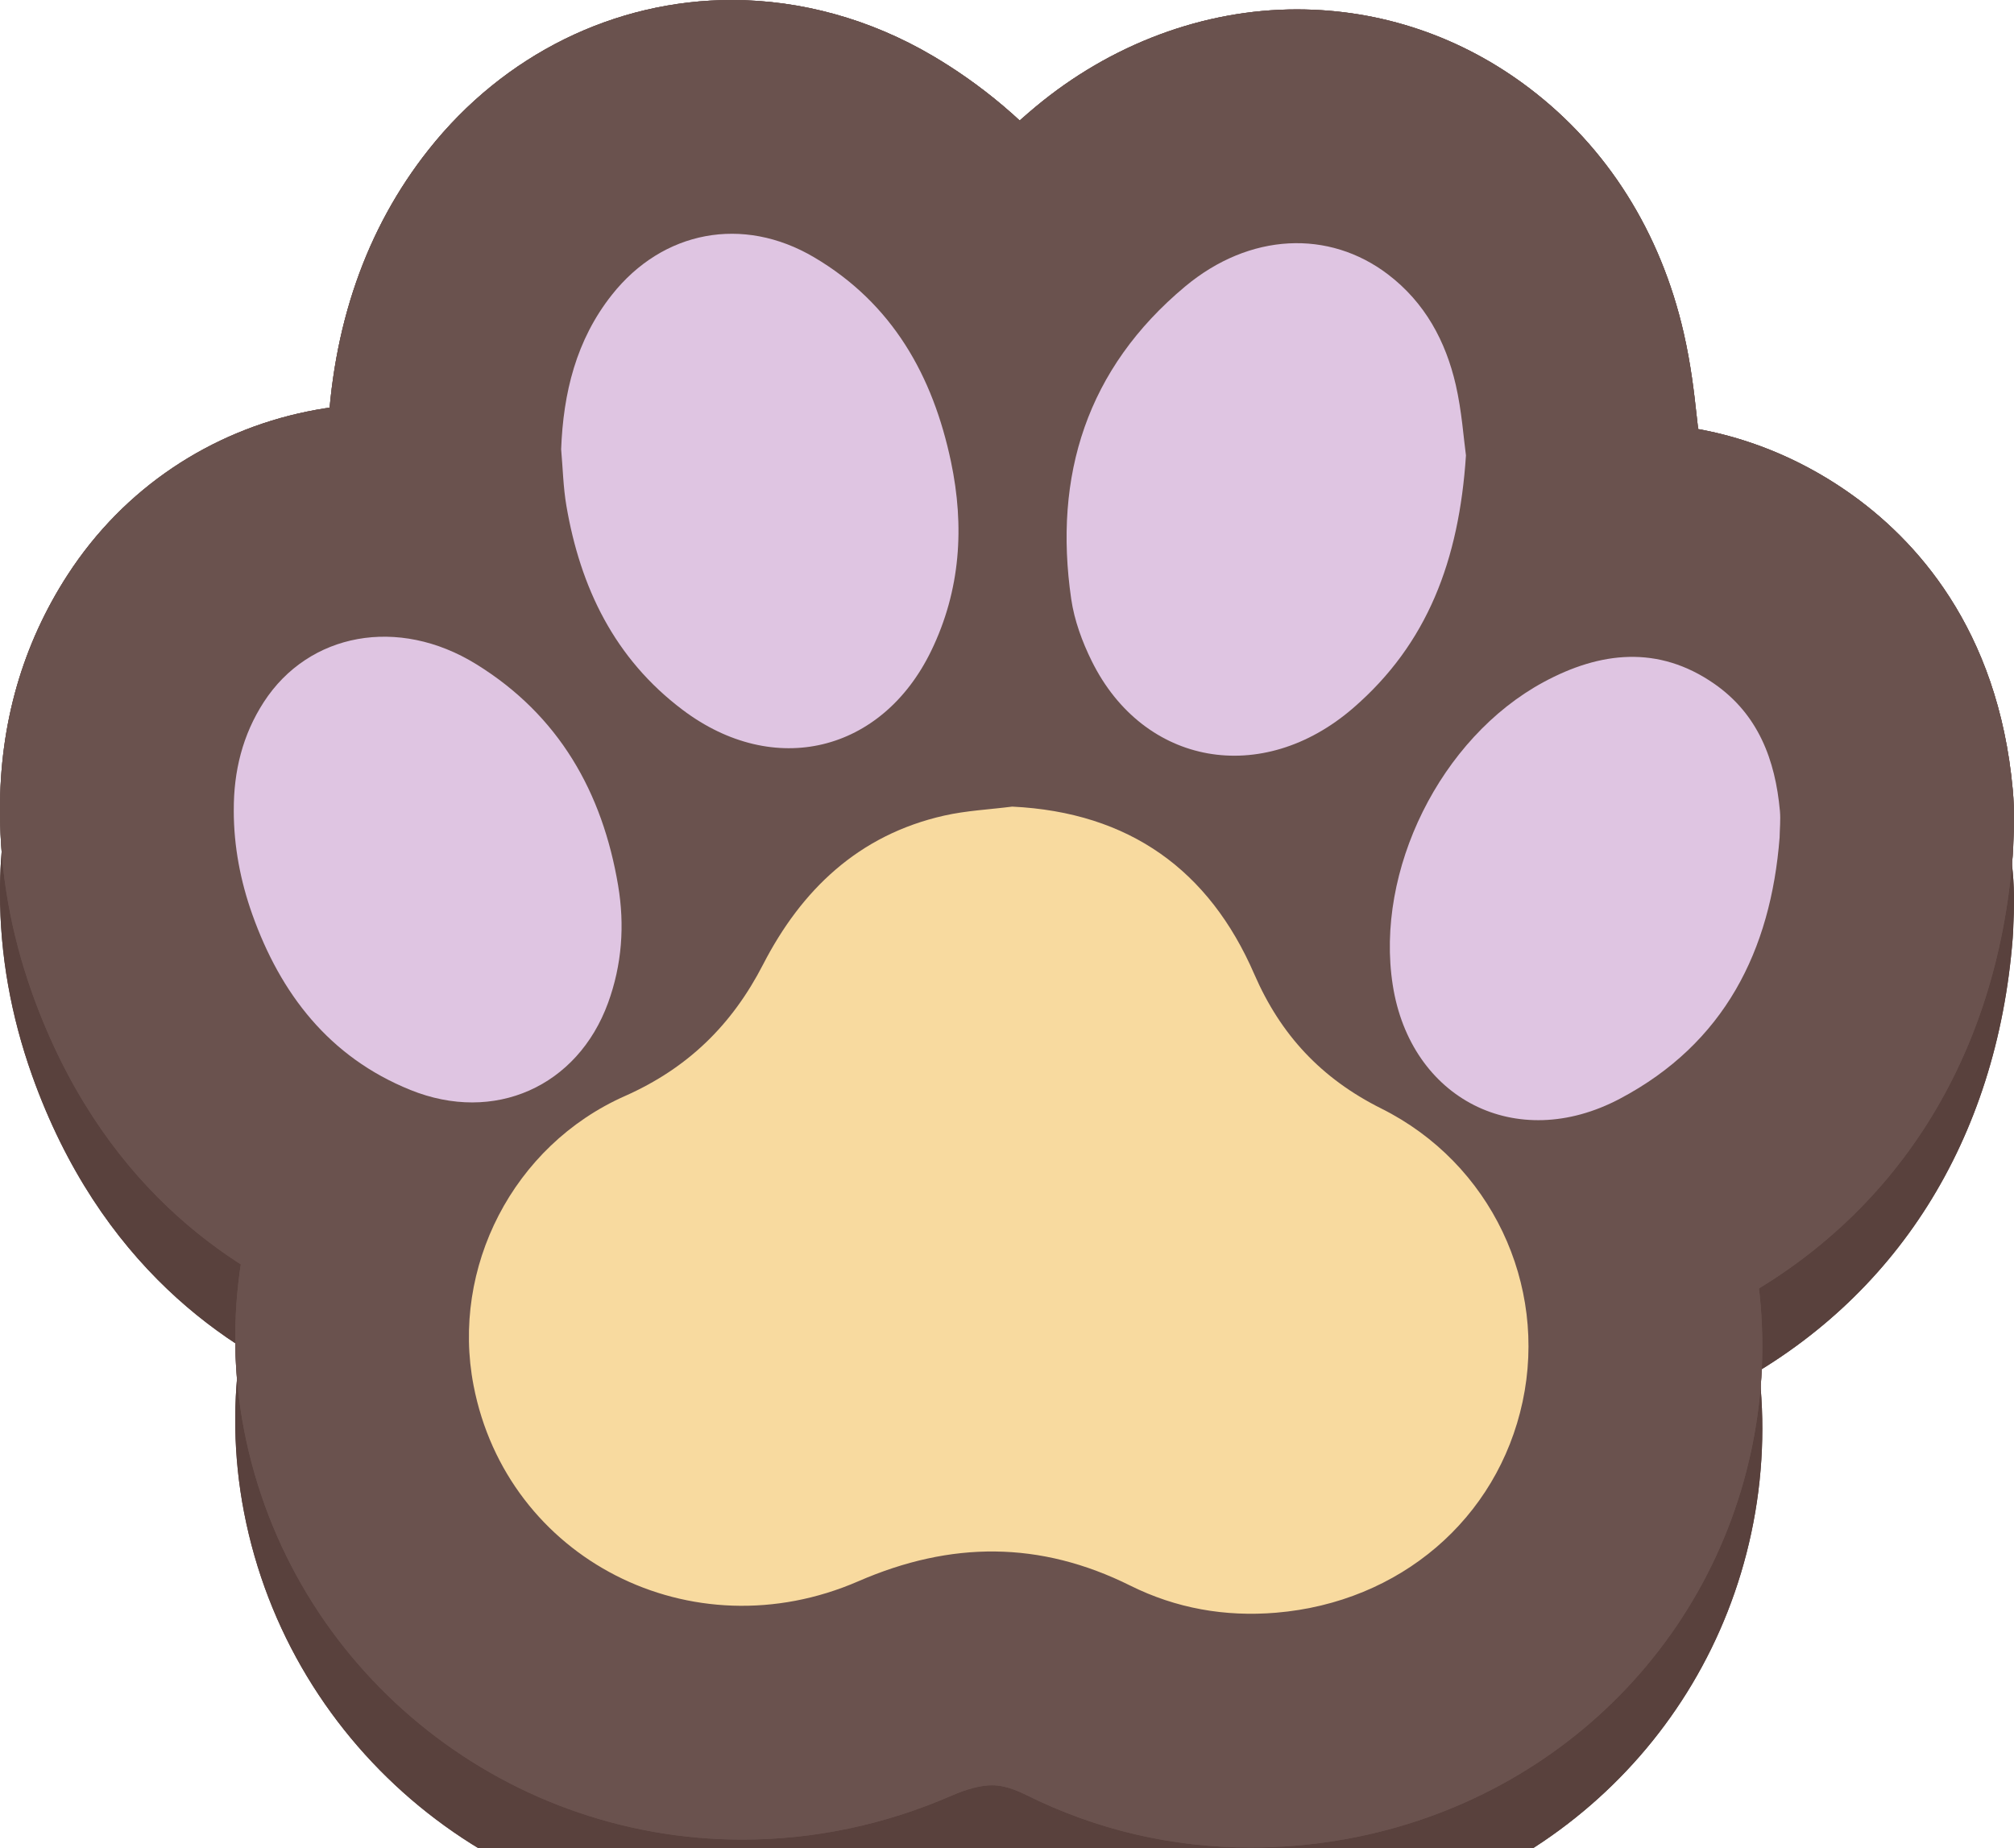
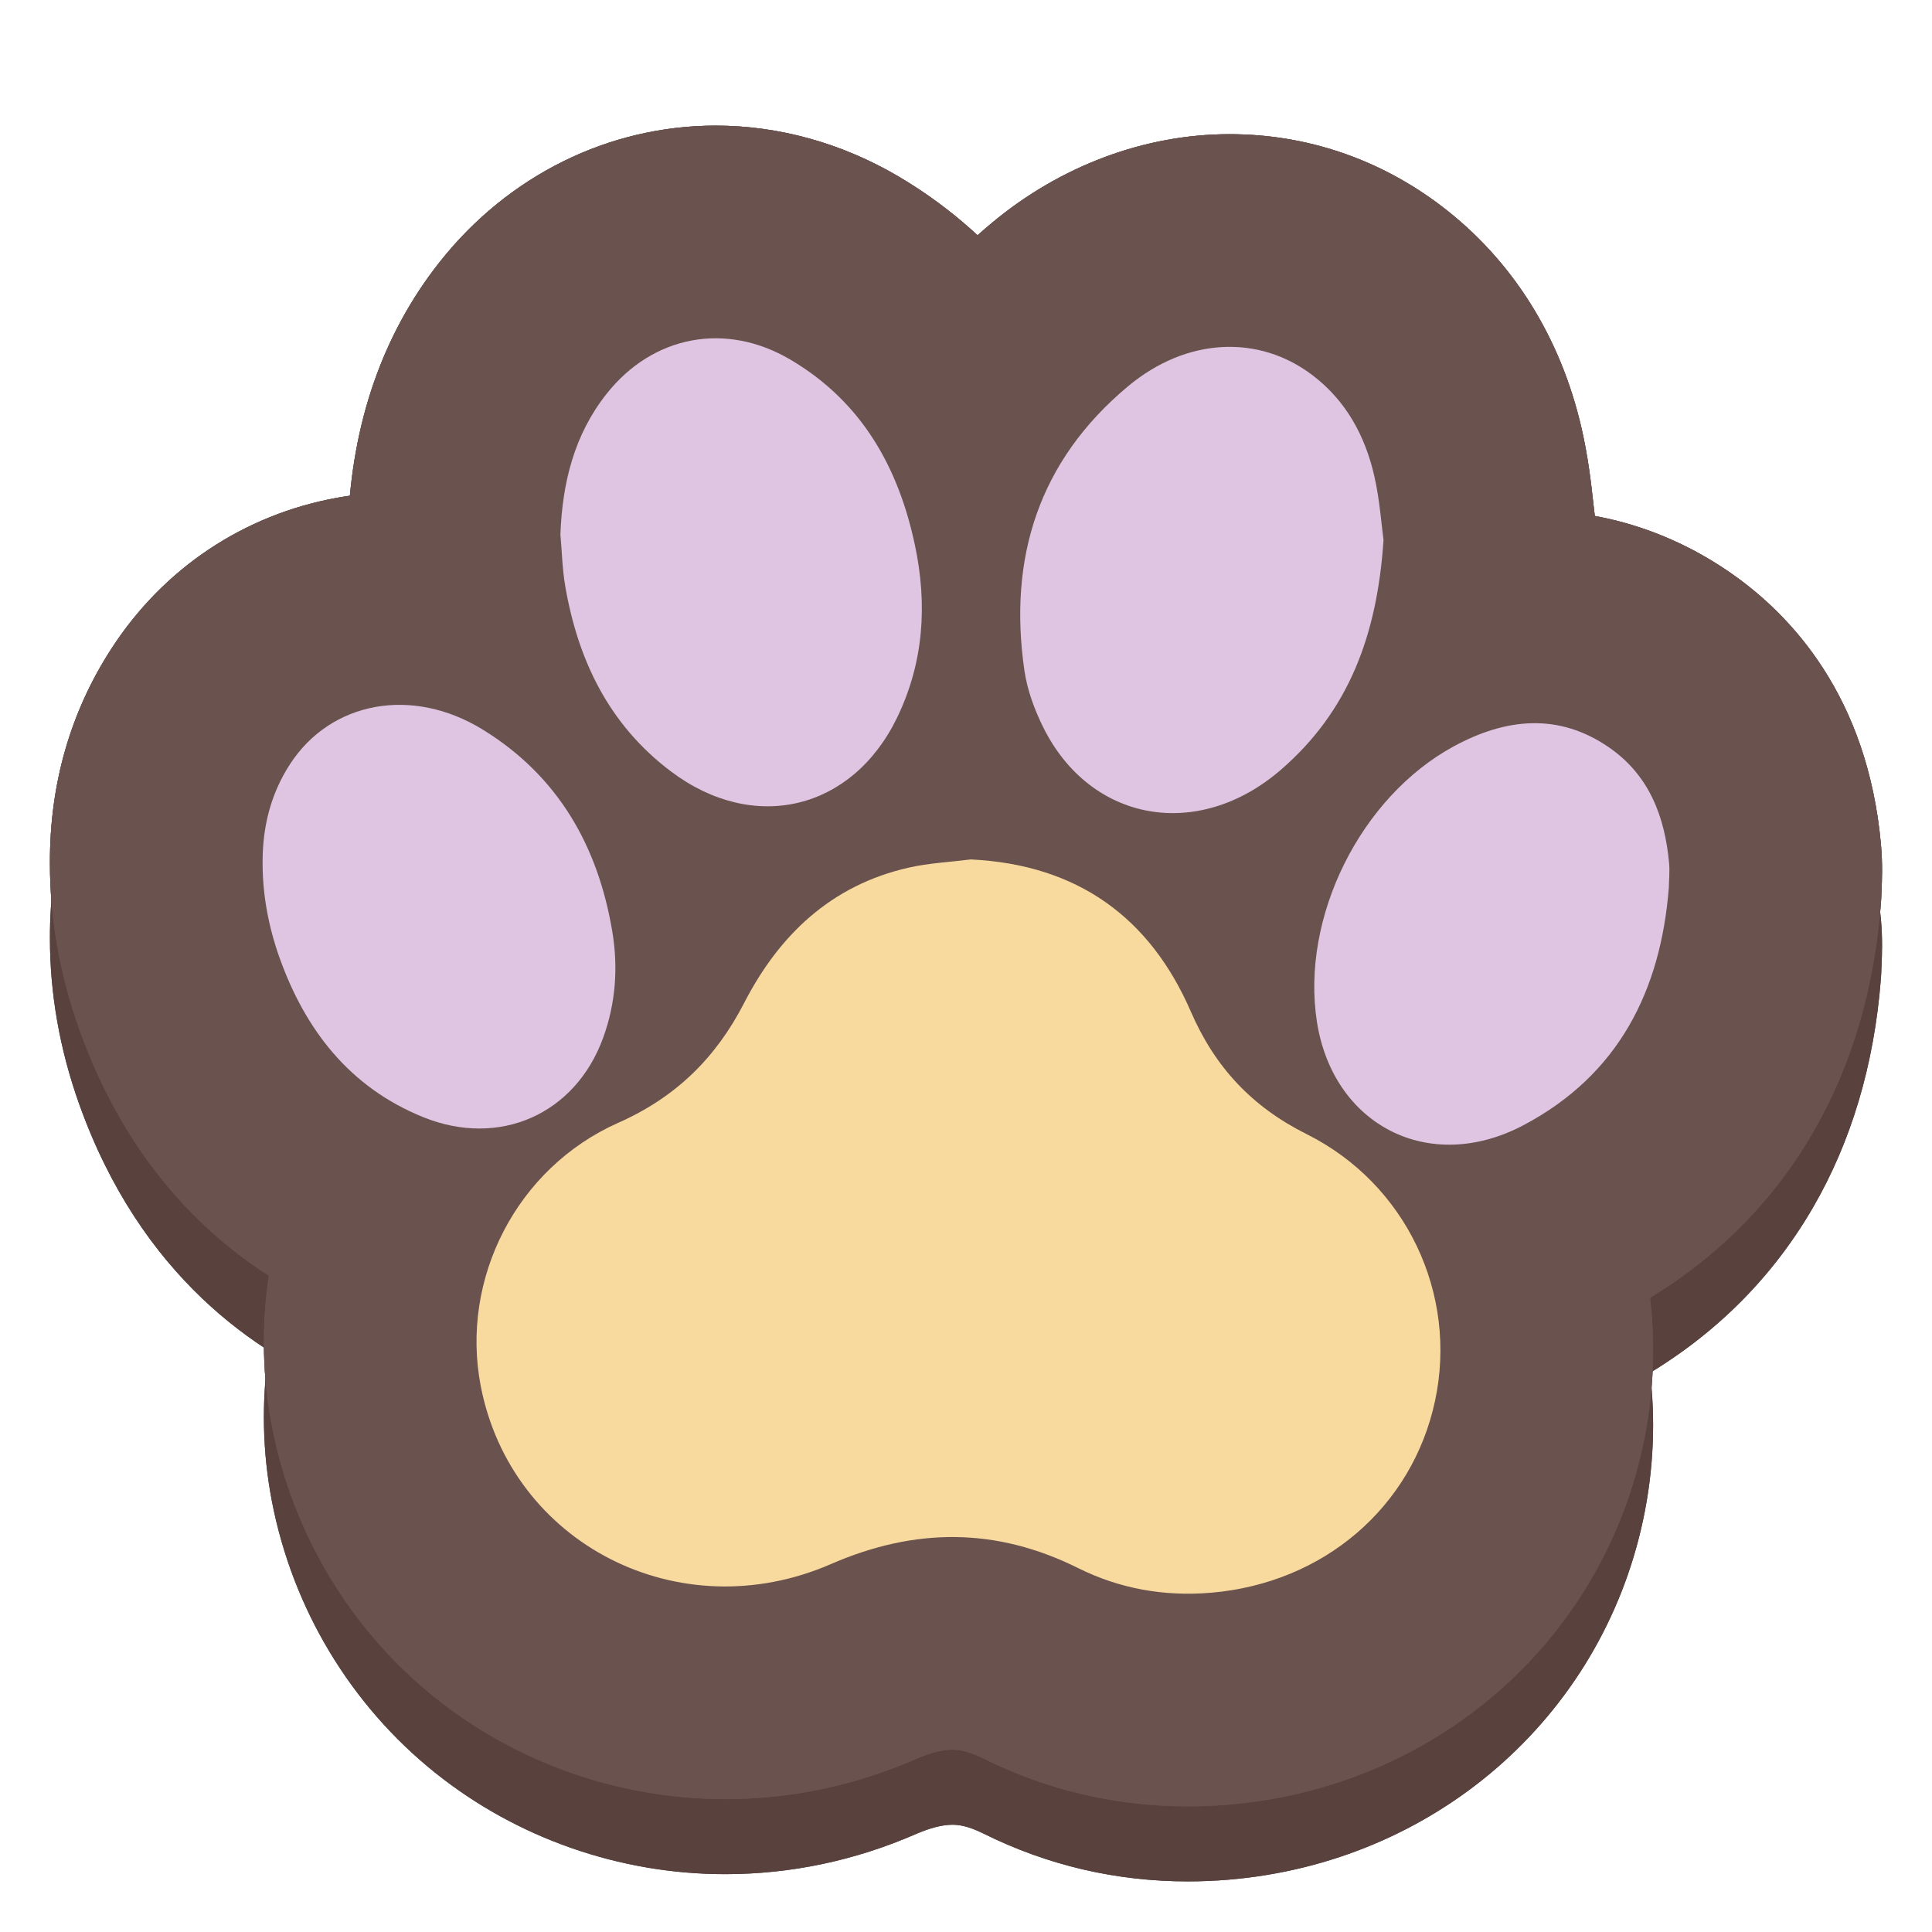
- <svg xmlns="http://www.w3.org/2000/svg" id="Layer_2" data-name="Layer 2" viewBox="0 0 122.098 112.009">
+ <svg xmlns="http://www.w3.org/2000/svg" id="Layer_5" data-name="Layer 5" viewBox="0 0 512 512">
  <defs>
    <style>
      .cls-1 {
        fill: #f8da9f;
      }

      .cls-1, .cls-2, .cls-3, .cls-4 {
        stroke-width: 0px;
      }

      .cls-2 {
        fill: #dfc5e2;
      }

      .cls-3 {
        fill: #6a524e;
      }

      .cls-4 {
        fill: #59413d;
      }
    </style>
  </defs>
-   <g id="Layer_3" data-name="Layer 3">
+   <g>
+     <g>
+       <path class="cls-3" d="m314.838,478.709c-19.067,0-37.311-4.269-54.224-12.689-4.19-2.086-6.713-2.327-8.246-2.327-2.635,0-5.896.838-9.694,2.49-16.179,7.039-33.177,10.607-50.522,10.607-27.908,0-55.194-9.545-76.832-26.876-22.409-17.949-37.772-43.495-43.262-71.931-5.054-26.177-1.018-53.75,11.364-77.639,12.494-24.105,32.953-43.4,57.608-54.331,2.674-1.186,4.055-2.111,6.057-6,22.491-43.687,56.666-59.5,81.375-65.074,6.985-1.575,13.299-2.217,17.908-2.685,1.259-.127,2.519-.25,3.771-.409,2.358-.3,4.733-.45,7.109-.45.904,0,1.81.022,2.714.065,24.755,1.193,46.748,8.418,65.37,21.474,18.207,12.765,32.33,30.517,41.976,52.76,1.207,2.782,1.774,3.255,4.131,4.432,49.165,24.554,75.472,79.203,63.976,132.896-11.218,52.395-55.348,90.665-109.811,95.231-3.588.301-7.211.454-10.768.454Z" />
+       <path class="cls-3" d="m127.079,355.455c-12.052,0-24.242-2.376-36.015-7.133-22.996-9.293-53.824-29.965-70.103-75.677-5.13-14.403-7.732-29.165-7.73-43.871v-.059c-.064-20.917,5.424-40.04,16.314-56.839,13.804-21.29,35.061-35.484,59.859-39.973,23.091-4.178,47.322.634,68.239,13.55,32.65,20.163,53.463,51.97,60.188,91.983,3.29,19.573,1.586,38.738-5.064,56.963-8.849,24.243-26.248,43.163-48.996,53.277-11.656,5.184-24.1,7.778-36.693,7.778Z" />
+       <path class="cls-3" d="m310.807,271.844c-35.837,0-68.366-20.762-84.895-54.184-5.238-10.589-8.673-21.305-10.205-31.843-7.3-50.253,9.428-95.249,47.102-126.704,18.191-15.189,40.586-23.554,63.059-23.554,20.382,0,39.812,6.604,56.189,19.097,18.681,14.247,31.499,34.587,37.065,58.82,1.788,7.777,2.567,14.847,3.084,19.525.097.884.178,1.688.272,2.378.521,3.781.658,7.602.407,11.41-2.796,42.474-18.01,75.116-46.512,99.791-18.818,16.292-42.104,25.264-65.567,25.264Z" />
+       <path class="cls-3" d="m203.416,270.039c-21.053,0-41.625-7.11-59.492-20.562-26.806-20.183-43.526-48.684-49.697-84.712-1.014-5.92-1.368-11.194-1.627-15.045-.069-1.032-.134-2.063-.226-3.091-.21-2.366-.271-4.742-.182-7.115,1.031-27.412,9.234-51.013,24.382-70.146,18.154-22.928,44.794-36.077,73.09-36.077,16.737,0,33.48,4.654,48.42,13.459,21.558,12.706,49.391,37.978,59.557,86.217,6.121,29.054,3.034,56.564-9.173,81.771-16.52,34.11-49.109,55.301-85.052,55.301Z" />
+       <path class="cls-3" d="m384.062,359.714c-22.572,0-44.146-8.295-60.747-23.357-16.11-14.617-26.487-34.295-30.009-56.906-7.986-51.284,19.431-106.488,65.19-131.262,15.809-8.558,32.032-12.897,48.224-12.897,18.381,0,36.337,5.723,51.926,16.551,16.213,11.259,36.284,32.869,39.818,71.867.477,5.268.277,9.656.171,12.013l-.025.6c-.021,1.097-.075,2.193-.161,3.287-1.775,22.688-7.853,43.091-18.063,60.643-11.803,20.289-28.73,36.36-50.312,47.767-14.478,7.651-30.388,11.696-46.011,11.696Z" />
+     </g>
    <g>
      <g>
-         <g>
-           <path class="cls-3" d="m75.845,112.009c-4.794,0-9.382-1.072-13.635-3.189-1.055-.525-1.689-.586-2.074-.586-.663,0-1.483.211-2.438.626-4.068,1.771-8.343,2.668-12.704,2.668-14.721,0-27.422-10.45-30.2-24.847-2.628-13.609,4.667-27.567,17.345-33.188.671-.298,1.02-.531,1.522-1.51,5.656-10.986,14.251-14.962,20.465-16.363,1.754-.396,3.344-.558,4.504-.675.316-.032.633-.063.947-.104.593-.075,1.189-.112,1.787-.112.228,0,.455.005.682.016,12.448.6,22.035,7.229,26.995,18.669.304.699.446.818,1.039,1.114,12.362,6.174,18.978,19.916,16.088,33.419-2.821,13.177-13.919,22.801-27.615,23.948-.901.075-1.812.113-2.707.113Z" />
-           <path class="cls-3" d="m28.628,81.015c-3.03,0-6.095-.598-9.055-1.793-5.783-2.337-13.534-7.535-17.629-19.029C.653,56.563,0,52.854,0,49.16v-.018c-.017-5.262,1.364-10.07,4.104-14.295,6.888-10.625,21.039-13.54,32.211-6.643,8.211,5.07,13.444,13.069,15.137,23.132.827,4.922.398,9.741-1.274,14.326-2.224,6.093-6.599,10.85-12.318,13.395-2.932,1.304-6.062,1.957-9.23,1.957Z" />
-           <path class="cls-3" d="m74.831,59.988c-9.012,0-17.191-5.221-21.348-13.625-1.32-2.67-2.185-5.367-2.568-8.018-1.834-12.627,2.372-23.942,11.846-31.853,4.575-3.819,10.207-5.923,15.857-5.923,5.126,0,10.013,1.661,14.131,4.803,4.697,3.581,7.921,8.697,9.32,14.792.449,1.955.646,3.732.775,4.909.024.223.045.425.068.599.129.942.165,1.919.103,2.868-.692,10.532-4.628,18.976-11.696,25.095-4.732,4.097-10.588,6.353-16.488,6.353Z" />
-           <path class="cls-3" d="m47.825,59.535c-5.294,0-10.468-1.788-14.961-5.172-6.739-5.073-10.943-12.239-12.497-21.3-.255-1.493-.344-2.818-.409-3.785-.018-.26-.034-.521-.057-.779-.054-.595-.068-1.192-.046-1.789.26-6.893,2.322-12.827,6.132-17.639C30.553,3.306,37.252,0,44.367,0c4.209,0,8.42,1.17,12.177,3.385,5.42,3.194,12.419,9.55,14.976,21.68,1.54,7.308.764,14.226-2.308,20.565-4.152,8.576-12.348,13.905-21.387,13.905Z" />
-           <path class="cls-3" d="m93.252,82.085c-11.586,0-20.971-8.3-22.822-20.184-2.009-12.895,4.886-26.777,16.394-33.009,3.975-2.152,8.055-3.243,12.127-3.243,4.621,0,9.136,1.438,13.056,4.16,4.078,2.832,9.125,8.266,10.016,18.071.119,1.33.069,2.43.043,3.021l-.007.162c-.005.292-.018.527-.04.818-.957,12.227-7.063,21.908-17.195,27.263-3.64,1.924-7.641,2.94-11.57,2.94Z" />
-         </g>
-         <g>
-           <g>
-             <path class="cls-4" d="m75.845,117.009c-4.794,0-9.382-1.072-13.635-3.189-1.055-.525-1.689-.586-2.074-.586-.663,0-1.483.211-2.438.626-4.068,1.771-8.343,2.668-12.704,2.668-14.721,0-27.422-10.45-30.2-24.847-2.628-13.609,4.667-27.567,17.345-33.188.671-.298,1.02-.531,1.522-1.51,5.656-10.986,14.251-14.962,20.465-16.363,1.754-.396,3.344-.558,4.504-.675.316-.032.633-.063.947-.104.593-.075,1.189-.112,1.787-.112.228,0,.455.005.682.016,12.448.6,22.035,7.229,26.995,18.669.304.699.446.818,1.039,1.114,12.362,6.174,18.978,19.916,16.088,33.419-2.821,13.177-13.919,22.801-27.615,23.948-.901.075-1.812.113-2.707.113Z" />
-             <path class="cls-4" d="m75.845,117.009c-4.794,0-9.382-1.072-13.635-3.189-1.055-.525-1.689-.586-2.074-.586-.663,0-1.483.211-2.438.626-4.068,1.771-8.343,2.668-12.704,2.668-14.721,0-27.422-10.45-30.2-24.847-2.628-13.609,4.667-27.567,17.345-33.188.671-.298,1.02-.531,1.522-1.51,5.656-10.986,14.251-14.962,20.465-16.363,1.754-.396,3.344-.558,4.504-.675.316-.032.633-.063.947-.104.593-.075,1.189-.112,1.787-.112.228,0,.455.005.682.016,12.448.6,22.035,7.229,26.995,18.669.304.699.446.818,1.039,1.114,12.362,6.174,18.978,19.916,16.088,33.419-2.821,13.177-13.919,22.801-27.615,23.948-.901.075-1.812.113-2.707.113Z" />
-           </g>
-           <g>
-             <path class="cls-4" d="m28.628,86.015c-3.03,0-6.095-.598-9.055-1.793-5.783-2.337-13.534-7.535-17.629-19.029C.653,61.564,0,57.855,0,54.16v-.018c-.017-5.262,1.364-10.07,4.104-14.295,6.888-10.625,21.039-13.54,32.211-6.643,8.211,5.07,13.444,13.069,15.137,23.132.827,4.922.398,9.741-1.274,14.326-2.224,6.093-6.599,10.85-12.318,13.395-2.932,1.304-6.062,1.957-9.23,1.957Z" />
-             <path class="cls-4" d="m28.628,86.015c-3.03,0-6.095-.598-9.055-1.793-5.783-2.337-13.534-7.535-17.629-19.029C.653,61.564,0,57.855,0,54.16v-.018c-.017-5.262,1.364-10.07,4.104-14.295,6.888-10.625,21.039-13.54,32.211-6.643,8.211,5.07,13.444,13.069,15.137,23.132.827,4.922.398,9.741-1.274,14.326-2.224,6.093-6.599,10.85-12.318,13.395-2.932,1.304-6.062,1.957-9.23,1.957Z" />
-           </g>
-           <g>
-             <path class="cls-4" d="m74.831,64.988c-9.012,0-17.191-5.221-21.348-13.625-1.32-2.67-2.185-5.367-2.568-8.018-1.834-12.627,2.372-23.942,11.846-31.853,4.575-3.819,10.207-5.923,15.857-5.923,5.126,0,10.013,1.661,14.131,4.803,4.697,3.581,7.921,8.697,9.32,14.792.449,1.955.646,3.732.775,4.909.024.223.045.425.068.599.129.942.165,1.919.103,2.868-.692,10.532-4.628,18.976-11.696,25.095-4.732,4.097-10.588,6.353-16.488,6.353Z" />
-             <path class="cls-4" d="m74.831,64.988c-9.012,0-17.191-5.221-21.348-13.625-1.32-2.67-2.185-5.367-2.568-8.018-1.834-12.627,2.372-23.942,11.846-31.853,4.575-3.819,10.207-5.923,15.857-5.923,5.126,0,10.013,1.661,14.131,4.803,4.697,3.581,7.921,8.697,9.32,14.792.449,1.955.646,3.732.775,4.909.024.223.045.425.068.599.129.942.165,1.919.103,2.868-.692,10.532-4.628,18.976-11.696,25.095-4.732,4.097-10.588,6.353-16.488,6.353Z" />
-           </g>
-           <g>
-             <path class="cls-4" d="m47.825,64.535c-5.294,0-10.468-1.788-14.961-5.172-6.739-5.073-10.943-12.239-12.497-21.3-.255-1.493-.344-2.818-.409-3.785-.018-.26-.034-.521-.057-.779-.054-.595-.068-1.192-.046-1.789.26-6.893,2.322-12.827,6.132-17.639,4.565-5.766,11.265-9.071,18.38-9.071,4.209,0,8.42,1.17,12.177,3.385,5.42,3.194,12.419,9.55,14.976,21.68,1.54,7.308.764,14.226-2.308,20.565-4.152,8.576-12.348,13.905-21.387,13.905Z" />
-             <path class="cls-4" d="m47.825,64.535c-5.294,0-10.468-1.788-14.961-5.172-6.739-5.073-10.943-12.239-12.497-21.3-.255-1.493-.344-2.818-.409-3.785-.018-.26-.034-.521-.057-.779-.054-.595-.068-1.192-.046-1.789.26-6.893,2.322-12.827,6.132-17.639,4.565-5.766,11.265-9.071,18.38-9.071,4.209,0,8.42,1.17,12.177,3.385,5.42,3.194,12.419,9.55,14.976,21.68,1.54,7.308.764,14.226-2.308,20.565-4.152,8.576-12.348,13.905-21.387,13.905Z" />
-           </g>
-           <g>
-             <path class="cls-4" d="m93.252,87.085c-11.586,0-20.971-8.3-22.822-20.184-2.009-12.895,4.886-26.777,16.394-33.009,3.975-2.152,8.055-3.243,12.127-3.243,4.621,0,9.136,1.438,13.056,4.16,4.078,2.832,9.125,8.266,10.016,18.071.119,1.33.069,2.43.043,3.021l-.007.162c-.005.292-.018.527-.04.818-.957,12.227-7.063,21.908-17.195,27.263-3.64,1.924-7.641,2.94-11.57,2.94Z" />
-             <path class="cls-4" d="m93.252,87.085c-11.586,0-20.971-8.3-22.822-20.184-2.009-12.895,4.886-26.777,16.394-33.009,3.975-2.152,8.055-3.243,12.127-3.243,4.621,0,9.136,1.438,13.056,4.16,4.078,2.832,9.125,8.266,10.016,18.071.119,1.33.069,2.43.043,3.021l-.007.162c-.005.292-.018.527-.04.818-.957,12.227-7.063,21.908-17.195,27.263-3.64,1.924-7.641,2.94-11.57,2.94Z" />
-           </g>
-         </g>
-         <g>
-           <g>
-             <path class="cls-3" d="m75.845,112.009c-4.794,0-9.382-1.072-13.635-3.189-1.055-.525-1.689-.586-2.074-.586-.663,0-1.483.211-2.438.626-4.068,1.771-8.343,2.668-12.704,2.668-14.721,0-27.422-10.45-30.2-24.847-2.628-13.609,4.667-27.567,17.345-33.188.671-.298,1.02-.531,1.522-1.51,5.656-10.986,14.251-14.962,20.465-16.363,1.754-.396,3.344-.558,4.504-.675.316-.032.633-.063.947-.104.593-.075,1.189-.112,1.787-.112.228,0,.455.005.682.016,12.448.6,22.035,7.229,26.995,18.669.304.699.446.818,1.039,1.114,12.362,6.174,18.978,19.916,16.088,33.419-2.821,13.177-13.919,22.801-27.615,23.948-.901.075-1.812.113-2.707.113Z" />
-             <path class="cls-3" d="m75.845,112.009c-4.794,0-9.382-1.072-13.635-3.189-1.055-.525-1.689-.586-2.074-.586-.663,0-1.483.211-2.438.626-4.068,1.771-8.343,2.668-12.704,2.668-14.721,0-27.422-10.45-30.2-24.847-2.628-13.609,4.667-27.567,17.345-33.188.671-.298,1.02-.531,1.522-1.51,5.656-10.986,14.251-14.962,20.465-16.363,1.754-.396,3.344-.558,4.504-.675.316-.032.633-.063.947-.104.593-.075,1.189-.112,1.787-.112.228,0,.455.005.682.016,12.448.6,22.035,7.229,26.995,18.669.304.699.446.818,1.039,1.114,12.362,6.174,18.978,19.916,16.088,33.419-2.821,13.177-13.919,22.801-27.615,23.948-.901.075-1.812.113-2.707.113Z" />
-           </g>
-           <g>
-             <path class="cls-3" d="m28.628,81.015c-3.03,0-6.095-.598-9.055-1.793-5.783-2.337-13.534-7.535-17.629-19.029C.653,56.563,0,52.854,0,49.16v-.018c-.017-5.262,1.364-10.07,4.104-14.295,6.888-10.625,21.039-13.54,32.211-6.643,8.211,5.07,13.444,13.069,15.137,23.132.827,4.922.398,9.741-1.274,14.326-2.224,6.093-6.599,10.85-12.318,13.395-2.932,1.304-6.062,1.957-9.23,1.957Z" />
-             <path class="cls-3" d="m28.628,81.015c-3.03,0-6.095-.598-9.055-1.793-5.783-2.337-13.534-7.535-17.629-19.029C.653,56.563,0,52.854,0,49.16v-.018c-.017-5.262,1.364-10.07,4.104-14.295,6.888-10.625,21.039-13.54,32.211-6.643,8.211,5.07,13.444,13.069,15.137,23.132.827,4.922.398,9.741-1.274,14.326-2.224,6.093-6.599,10.85-12.318,13.395-2.932,1.304-6.062,1.957-9.23,1.957Z" />
-           </g>
-           <g>
-             <path class="cls-3" d="m74.831,59.988c-9.012,0-17.191-5.221-21.348-13.625-1.32-2.67-2.185-5.367-2.568-8.018-1.834-12.627,2.372-23.942,11.846-31.853,4.575-3.819,10.207-5.923,15.857-5.923,5.126,0,10.013,1.661,14.131,4.803,4.697,3.581,7.921,8.697,9.32,14.792.449,1.955.646,3.732.775,4.909.024.223.045.425.068.599.129.942.165,1.919.103,2.868-.692,10.532-4.628,18.976-11.696,25.095-4.732,4.097-10.588,6.353-16.488,6.353Z" />
-             <path class="cls-3" d="m74.831,59.988c-9.012,0-17.191-5.221-21.348-13.625-1.32-2.67-2.185-5.367-2.568-8.018-1.834-12.627,2.372-23.942,11.846-31.853,4.575-3.819,10.207-5.923,15.857-5.923,5.126,0,10.013,1.661,14.131,4.803,4.697,3.581,7.921,8.697,9.32,14.792.449,1.955.646,3.732.775,4.909.024.223.045.425.068.599.129.942.165,1.919.103,2.868-.692,10.532-4.628,18.976-11.696,25.095-4.732,4.097-10.588,6.353-16.488,6.353Z" />
-           </g>
-           <g>
-             <path class="cls-3" d="m47.825,59.535c-5.294,0-10.468-1.788-14.961-5.172-6.739-5.073-10.943-12.239-12.497-21.3-.255-1.493-.344-2.818-.409-3.785-.018-.26-.034-.521-.057-.779-.054-.595-.068-1.192-.046-1.789.26-6.893,2.322-12.827,6.132-17.639C30.553,3.306,37.252,0,44.367,0c4.209,0,8.42,1.17,12.177,3.385,5.42,3.194,12.419,9.55,14.976,21.68,1.54,7.308.764,14.226-2.308,20.565-4.152,8.576-12.348,13.905-21.387,13.905Z" />
-             <path class="cls-3" d="m47.825,59.535c-5.294,0-10.468-1.788-14.961-5.172-6.739-5.073-10.943-12.239-12.497-21.3-.255-1.493-.344-2.818-.409-3.785-.018-.26-.034-.521-.057-.779-.054-.595-.068-1.192-.046-1.789.26-6.893,2.322-12.827,6.132-17.639C30.553,3.306,37.252,0,44.367,0c4.209,0,8.42,1.17,12.177,3.385,5.42,3.194,12.419,9.55,14.976,21.68,1.54,7.308.764,14.226-2.308,20.565-4.152,8.576-12.348,13.905-21.387,13.905Z" />
-           </g>
-           <g>
-             <path class="cls-3" d="m93.252,82.085c-11.586,0-20.971-8.3-22.822-20.184-2.009-12.895,4.886-26.777,16.394-33.009,3.975-2.152,8.055-3.243,12.127-3.243,4.621,0,9.136,1.438,13.056,4.16,4.078,2.832,9.125,8.266,10.016,18.071.119,1.33.069,2.43.043,3.021l-.007.162c-.005.292-.018.527-.04.818-.957,12.227-7.063,21.908-17.195,27.263-3.64,1.924-7.641,2.94-11.57,2.94Z" />
-             <path class="cls-3" d="m93.252,82.085c-11.586,0-20.971-8.3-22.822-20.184-2.009-12.895,4.886-26.777,16.394-33.009,3.975-2.152,8.055-3.243,12.127-3.243,4.621,0,9.136,1.438,13.056,4.16,4.078,2.832,9.125,8.266,10.016,18.071.119,1.33.069,2.43.043,3.021l-.007.162c-.005.292-.018.527-.04.818-.957,12.227-7.063,21.908-17.195,27.263-3.64,1.924-7.641,2.94-11.57,2.94Z" />
-           </g>
-         </g>
+         <path class="cls-4" d="m314.838,498.592c-19.067,0-37.311-4.269-54.224-12.689-4.19-2.086-6.713-2.327-8.246-2.327-2.635,0-5.896.838-9.694,2.49-16.179,7.039-33.177,10.607-50.522,10.607-27.908,0-55.194-9.545-76.832-26.876-22.409-17.949-37.772-43.495-43.262-71.931-5.054-26.177-1.018-53.75,11.364-77.639,12.494-24.105,32.953-43.4,57.608-54.331,2.674-1.186,4.055-2.111,6.057-6,22.491-43.687,56.666-59.5,81.375-65.074,6.985-1.575,13.299-2.217,17.908-2.685,1.259-.127,2.519-.25,3.771-.409,2.358-.3,4.733-.45,7.109-.45.904,0,1.81.022,2.714.065,24.755,1.193,46.748,8.418,65.37,21.474,18.207,12.765,32.33,30.517,41.976,52.76,1.207,2.782,1.774,3.255,4.131,4.432,49.165,24.554,75.472,79.203,63.976,132.896-11.218,52.395-55.348,90.665-109.811,95.231-3.588.301-7.211.454-10.768.454Z" />
+         <path class="cls-4" d="m314.838,498.592c-19.067,0-37.311-4.269-54.224-12.689-4.19-2.086-6.713-2.327-8.246-2.327-2.635,0-5.896.838-9.694,2.49-16.179,7.039-33.177,10.607-50.522,10.607-27.908,0-55.194-9.545-76.832-26.876-22.409-17.949-37.772-43.495-43.262-71.931-5.054-26.177-1.018-53.75,11.364-77.639,12.494-24.105,32.953-43.4,57.608-54.331,2.674-1.186,4.055-2.111,6.057-6,22.491-43.687,56.666-59.5,81.375-65.074,6.985-1.575,13.299-2.217,17.908-2.685,1.259-.127,2.519-.25,3.771-.409,2.358-.3,4.733-.45,7.109-.45.904,0,1.81.022,2.714.065,24.755,1.193,46.748,8.418,65.37,21.474,18.207,12.765,32.33,30.517,41.976,52.76,1.207,2.782,1.774,3.255,4.131,4.432,49.165,24.554,75.472,79.203,63.976,132.896-11.218,52.395-55.348,90.665-109.811,95.231-3.588.301-7.211.454-10.768.454Z" />
      </g>
      <g>
-         <path class="cls-1" d="m61.363,48.902c7.118.343,11.95,3.869,14.674,10.15,1.598,3.685,4.06,6.333,7.709,8.156,6.646,3.319,10.085,10.655,8.561,17.772-1.521,7.103-7.444,12.163-14.939,12.792-3.109.261-6.08-.266-8.842-1.641-5.473-2.725-10.88-2.705-16.483-.268-10.117,4.402-21.305-1.357-23.334-11.869-1.376-7.126,2.384-14.534,9.173-17.544,3.84-1.703,6.502-4.33,8.38-7.978,2.32-4.507,5.774-7.851,10.981-9.026,1.345-.303,2.746-.369,4.121-.544Z" />
-         <path class="cls-2" d="m14.173,49.116c-.01-2.351.531-4.565,1.822-6.556,2.72-4.196,8.148-5.213,12.873-2.295,5.027,3.104,7.656,7.775,8.606,13.421.405,2.411.233,4.805-.611,7.117-1.851,5.072-6.896,7.332-11.981,5.277-4.942-1.997-7.883-5.859-9.587-10.644-.714-2.004-1.123-4.131-1.123-6.276" />
-         <path class="cls-2" d="m88.873,27.61c-.419,6.369-2.337,11.42-6.831,15.31-5.524,4.783-12.717,3.507-15.855-2.84-.583-1.179-1.058-2.475-1.245-3.764-1.087-7.482.939-13.964,6.902-18.944,3.917-3.27,8.728-3.462,12.308-.732,2.237,1.706,3.495,4.046,4.104,6.696.367,1.599.476,3.254.617,4.273Z" />
-         <path class="cls-2" d="m34.019,27.244c.129-3.421.906-6.628,3.081-9.375,3.08-3.89,7.939-4.814,12.247-2.275,4.774,2.814,7.212,7.21,8.305,12.393.826,3.92.588,7.784-1.194,11.463-2.989,6.172-9.539,7.753-15.068,3.591-4.145-3.12-6.206-7.432-7.052-12.372-.193-1.127-.217-2.282-.318-3.425Z" />
-         <path class="cls-2" d="m107.888,50.777c-.536,6.85-3.337,12.481-9.688,15.837-6.278,3.318-12.69.011-13.765-6.893-1.08-6.932,2.884-14.979,9.137-18.364,3.432-1.858,6.962-2.259,10.352.096,2.674,1.858,3.703,4.624,3.983,7.711.048.533-.01,1.075-.019,1.613Z" />
+         <path class="cls-4" d="m127.079,375.338c-12.052,0-24.242-2.376-36.015-7.133-22.996-9.293-53.824-29.965-70.103-75.677-5.13-14.403-7.732-29.165-7.73-43.871v-.059c-.064-20.917,5.424-40.04,16.314-56.839,13.804-21.29,35.061-35.484,59.859-39.973,23.091-4.178,47.322.634,68.239,13.55,32.65,20.163,53.463,51.97,60.188,91.983,3.29,19.573,1.586,38.738-5.064,56.963-8.849,24.243-26.248,43.163-48.996,53.277-11.656,5.184-24.1,7.778-36.693,7.778Z" />
+         <path class="cls-4" d="m127.079,375.338c-12.052,0-24.242-2.376-36.015-7.133-22.996-9.293-53.824-29.965-70.103-75.677-5.13-14.403-7.732-29.165-7.73-43.871v-.059c-.064-20.917,5.424-40.04,16.314-56.839,13.804-21.29,35.061-35.484,59.859-39.973,23.091-4.178,47.322.634,68.239,13.55,32.65,20.163,53.463,51.97,60.188,91.983,3.29,19.573,1.586,38.738-5.064,56.963-8.849,24.243-26.248,43.163-48.996,53.277-11.656,5.184-24.1,7.778-36.693,7.778Z" />
+       </g>
+       <g>
+         <path class="cls-4" d="m310.807,291.727c-35.837,0-68.366-20.762-84.895-54.184-5.238-10.589-8.673-21.305-10.205-31.843-7.3-50.253,9.428-95.249,47.102-126.704,18.191-15.189,40.586-23.554,63.059-23.554,20.382,0,39.812,6.604,56.189,19.097,18.681,14.247,31.499,34.587,37.065,58.82,1.788,7.777,2.567,14.847,3.084,19.525.097.884.178,1.688.272,2.378.521,3.781.658,7.602.407,11.41-2.796,42.474-18.01,75.116-46.512,99.791-18.818,16.292-42.104,25.264-65.567,25.264Z" />
+         <path class="cls-4" d="m310.807,291.727c-35.837,0-68.366-20.762-84.895-54.184-5.238-10.589-8.673-21.305-10.205-31.843-7.3-50.253,9.428-95.249,47.102-126.704,18.191-15.189,40.586-23.554,63.059-23.554,20.382,0,39.812,6.604,56.189,19.097,18.681,14.247,31.499,34.587,37.065,58.82,1.788,7.777,2.567,14.847,3.084,19.525.097.884.178,1.688.272,2.378.521,3.781.658,7.602.407,11.41-2.796,42.474-18.01,75.116-46.512,99.791-18.818,16.292-42.104,25.264-65.567,25.264Z" />
+       </g>
+       <g>
+         <path class="cls-4" d="m203.416,289.922c-21.053,0-41.625-7.11-59.492-20.562-26.806-20.183-43.526-48.684-49.697-84.712-1.014-5.92-1.368-11.194-1.627-15.045-.069-1.032-.134-2.063-.226-3.091-.21-2.366-.271-4.742-.182-7.115,1.031-27.412,9.234-51.013,24.382-70.146,18.154-22.928,44.794-36.077,73.09-36.077,16.737,0,33.48,4.654,48.42,13.459,21.558,12.706,49.391,37.978,59.557,86.217,6.121,29.054,3.034,56.564-9.173,81.771-16.52,34.11-49.109,55.301-85.052,55.301Z" />
+         <path class="cls-4" d="m203.416,289.922c-21.053,0-41.625-7.11-59.492-20.562-26.806-20.183-43.526-48.684-49.697-84.712-1.014-5.92-1.368-11.194-1.627-15.045-.069-1.032-.134-2.063-.226-3.091-.21-2.366-.271-4.742-.182-7.115,1.031-27.412,9.234-51.013,24.382-70.146,18.154-22.928,44.794-36.077,73.09-36.077,16.737,0,33.48,4.654,48.42,13.459,21.558,12.706,49.391,37.978,59.557,86.217,6.121,29.054,3.034,56.564-9.173,81.771-16.52,34.11-49.109,55.301-85.052,55.301Z" />
+       </g>
+       <g>
+         <path class="cls-4" d="m384.062,379.597c-22.572,0-44.146-8.295-60.747-23.357-16.11-14.617-26.487-34.295-30.009-56.906-7.986-51.284,19.431-106.488,65.19-131.262,15.809-8.558,32.032-12.897,48.224-12.897,18.381,0,36.337,5.723,51.926,16.551,16.213,11.259,36.284,32.869,39.818,71.867.477,5.268.277,9.656.171,12.013l-.025.6c-.021,1.097-.075,2.193-.161,3.287-1.775,22.688-7.853,43.091-18.063,60.643-11.803,20.289-28.73,36.36-50.312,47.767-14.478,7.651-30.388,11.696-46.011,11.696Z" />
+         <path class="cls-4" d="m384.062,379.597c-22.572,0-44.146-8.295-60.747-23.357-16.11-14.617-26.487-34.295-30.009-56.906-7.986-51.284,19.431-106.488,65.19-131.262,15.809-8.558,32.032-12.897,48.224-12.897,18.381,0,36.337,5.723,51.926,16.551,16.213,11.259,36.284,32.869,39.818,71.867.477,5.268.277,9.656.171,12.013l-.025.6c-.021,1.097-.075,2.193-.161,3.287-1.775,22.688-7.853,43.091-18.063,60.643-11.803,20.289-28.73,36.36-50.312,47.767-14.478,7.651-30.388,11.696-46.011,11.696Z" />
+       </g>
+     </g>
+     <g>
+       <g>
+         <path class="cls-3" d="m314.838,478.709c-19.067,0-37.311-4.269-54.224-12.689-4.19-2.086-6.713-2.327-8.246-2.327-2.635,0-5.896.838-9.694,2.49-16.179,7.039-33.177,10.607-50.522,10.607-27.908,0-55.194-9.545-76.832-26.876-22.409-17.949-37.772-43.495-43.262-71.931-5.054-26.177-1.018-53.75,11.364-77.639,12.494-24.105,32.953-43.4,57.608-54.331,2.674-1.186,4.055-2.111,6.057-6,22.491-43.687,56.666-59.5,81.375-65.074,6.985-1.575,13.299-2.217,17.908-2.685,1.259-.127,2.519-.25,3.771-.409,2.358-.3,4.733-.45,7.109-.45.904,0,1.81.022,2.714.065,24.755,1.193,46.748,8.418,65.37,21.474,18.207,12.765,32.33,30.517,41.976,52.76,1.207,2.782,1.774,3.255,4.131,4.432,49.165,24.554,75.472,79.203,63.976,132.896-11.218,52.395-55.348,90.665-109.811,95.231-3.588.301-7.211.454-10.768.454Z" />
+         <path class="cls-3" d="m314.838,478.709c-19.067,0-37.311-4.269-54.224-12.689-4.19-2.086-6.713-2.327-8.246-2.327-2.635,0-5.896.838-9.694,2.49-16.179,7.039-33.177,10.607-50.522,10.607-27.908,0-55.194-9.545-76.832-26.876-22.409-17.949-37.772-43.495-43.262-71.931-5.054-26.177-1.018-53.75,11.364-77.639,12.494-24.105,32.953-43.4,57.608-54.331,2.674-1.186,4.055-2.111,6.057-6,22.491-43.687,56.666-59.5,81.375-65.074,6.985-1.575,13.299-2.217,17.908-2.685,1.259-.127,2.519-.25,3.771-.409,2.358-.3,4.733-.45,7.109-.45.904,0,1.81.022,2.714.065,24.755,1.193,46.748,8.418,65.37,21.474,18.207,12.765,32.33,30.517,41.976,52.76,1.207,2.782,1.774,3.255,4.131,4.432,49.165,24.554,75.472,79.203,63.976,132.896-11.218,52.395-55.348,90.665-109.811,95.231-3.588.301-7.211.454-10.768.454Z" />
+       </g>
+       <g>
+         <path class="cls-3" d="m127.079,355.455c-12.052,0-24.242-2.376-36.015-7.133-22.996-9.293-53.824-29.965-70.103-75.677-5.13-14.403-7.732-29.165-7.73-43.871v-.059c-.064-20.917,5.424-40.04,16.314-56.839,13.804-21.29,35.061-35.484,59.859-39.973,23.091-4.178,47.322.634,68.239,13.55,32.65,20.163,53.463,51.97,60.188,91.983,3.29,19.573,1.586,38.738-5.064,56.963-8.849,24.243-26.248,43.163-48.996,53.277-11.656,5.184-24.1,7.778-36.693,7.778Z" />
+         <path class="cls-3" d="m127.079,355.455c-12.052,0-24.242-2.376-36.015-7.133-22.996-9.293-53.824-29.965-70.103-75.677-5.13-14.403-7.732-29.165-7.73-43.871v-.059c-.064-20.917,5.424-40.04,16.314-56.839,13.804-21.29,35.061-35.484,59.859-39.973,23.091-4.178,47.322.634,68.239,13.55,32.65,20.163,53.463,51.97,60.188,91.983,3.29,19.573,1.586,38.738-5.064,56.963-8.849,24.243-26.248,43.163-48.996,53.277-11.656,5.184-24.1,7.778-36.693,7.778Z" />
+       </g>
+       <g>
+         <path class="cls-3" d="m310.807,271.844c-35.837,0-68.366-20.762-84.895-54.184-5.238-10.589-8.673-21.305-10.205-31.843-7.3-50.253,9.428-95.249,47.102-126.704,18.191-15.189,40.586-23.554,63.059-23.554,20.382,0,39.812,6.604,56.189,19.097,18.681,14.247,31.499,34.587,37.065,58.82,1.788,7.777,2.567,14.847,3.084,19.525.097.884.178,1.688.272,2.378.521,3.781.658,7.602.407,11.41-2.796,42.474-18.01,75.116-46.512,99.791-18.818,16.292-42.104,25.264-65.567,25.264Z" />
+         <path class="cls-3" d="m310.807,271.844c-35.837,0-68.366-20.762-84.895-54.184-5.238-10.589-8.673-21.305-10.205-31.843-7.3-50.253,9.428-95.249,47.102-126.704,18.191-15.189,40.586-23.554,63.059-23.554,20.382,0,39.812,6.604,56.189,19.097,18.681,14.247,31.499,34.587,37.065,58.82,1.788,7.777,2.567,14.847,3.084,19.525.097.884.178,1.688.272,2.378.521,3.781.658,7.602.407,11.41-2.796,42.474-18.01,75.116-46.512,99.791-18.818,16.292-42.104,25.264-65.567,25.264Z" />
+       </g>
+       <g>
+         <path class="cls-3" d="m203.416,270.039c-21.053,0-41.625-7.11-59.492-20.562-26.806-20.183-43.526-48.684-49.697-84.712-1.014-5.92-1.368-11.194-1.627-15.045-.069-1.032-.134-2.063-.226-3.091-.21-2.366-.271-4.742-.182-7.115,1.031-27.412,9.234-51.013,24.382-70.146,18.154-22.928,44.794-36.077,73.09-36.077,16.737,0,33.48,4.654,48.42,13.459,21.558,12.706,49.391,37.978,59.557,86.217,6.121,29.054,3.034,56.564-9.173,81.771-16.52,34.11-49.109,55.301-85.052,55.301Z" />
+         <path class="cls-3" d="m203.416,270.039c-21.053,0-41.625-7.11-59.492-20.562-26.806-20.183-43.526-48.684-49.697-84.712-1.014-5.92-1.368-11.194-1.627-15.045-.069-1.032-.134-2.063-.226-3.091-.21-2.366-.271-4.742-.182-7.115,1.031-27.412,9.234-51.013,24.382-70.146,18.154-22.928,44.794-36.077,73.09-36.077,16.737,0,33.48,4.654,48.42,13.459,21.558,12.706,49.391,37.978,59.557,86.217,6.121,29.054,3.034,56.564-9.173,81.771-16.52,34.11-49.109,55.301-85.052,55.301Z" />
+       </g>
+       <g>
+         <path class="cls-3" d="m384.062,359.714c-22.572,0-44.146-8.295-60.747-23.357-16.11-14.617-26.487-34.295-30.009-56.906-7.986-51.284,19.431-106.488,65.19-131.262,15.809-8.558,32.032-12.897,48.224-12.897,18.381,0,36.337,5.723,51.926,16.551,16.213,11.259,36.284,32.869,39.818,71.867.477,5.268.277,9.656.171,12.013l-.025.6c-.021,1.097-.075,2.193-.161,3.287-1.775,22.688-7.853,43.091-18.063,60.643-11.803,20.289-28.73,36.36-50.312,47.767-14.478,7.651-30.388,11.696-46.011,11.696Z" />
+         <path class="cls-3" d="m384.062,359.714c-22.572,0-44.146-8.295-60.747-23.357-16.11-14.617-26.487-34.295-30.009-56.906-7.986-51.284,19.431-106.488,65.19-131.262,15.809-8.558,32.032-12.897,48.224-12.897,18.381,0,36.337,5.723,51.926,16.551,16.213,11.259,36.284,32.869,39.818,71.867.477,5.268.277,9.656.171,12.013l-.025.6c-.021,1.097-.075,2.193-.161,3.287-1.775,22.688-7.853,43.091-18.063,60.643-11.803,20.289-28.73,36.36-50.312,47.767-14.478,7.651-30.388,11.696-46.011,11.696Z" />
      </g>
    </g>
  </g>
+   <g>
+     <path class="cls-1" d="m257.25,227.757c28.304,1.364,47.521,15.387,58.352,40.363,6.355,14.653,16.146,25.185,30.658,32.432,26.43,13.199,40.104,42.371,34.045,70.672-6.048,28.248-29.601,48.368-59.408,50.868-12.365,1.037-24.177-1.056-35.163-6.526-21.763-10.835-43.267-10.758-65.546-1.065-40.233,17.505-84.72-5.394-92.79-47.199-5.471-28.339,9.481-57.796,36.477-69.764,15.271-6.77,25.855-17.22,33.323-31.726,9.226-17.921,22.962-31.221,43.666-35.891,5.348-1.206,10.918-1.467,16.387-2.163Z" />
+     <path class="cls-2" d="m69.592,228.607c-.039-9.35,2.111-18.151,7.247-26.072,10.817-16.684,32.4-20.731,51.191-9.126,19.991,12.345,30.447,30.918,34.221,53.371,1.612,9.587.925,19.109-2.43,28.3-7.362,20.171-27.424,29.155-47.642,20.985-19.651-7.941-31.346-23.298-38.123-42.327-2.838-7.97-4.466-16.429-4.465-24.957" />
+     <path class="cls-2" d="m366.647,143.087c-1.667,25.326-9.294,45.411-27.163,60.881-21.968,19.018-50.569,13.947-63.051-11.292-2.318-4.687-4.206-9.842-4.951-14.968-4.323-29.751,3.733-55.53,27.448-75.331,15.577-13.005,34.707-13.768,48.944-2.909,8.894,6.784,13.897,16.09,16.318,26.627,1.461,6.358,1.894,12.941,2.454,16.992Z" />
+     <path class="cls-2" d="m148.514,141.632c.512-13.604,3.601-26.356,12.25-37.28,12.247-15.469,31.572-19.143,48.702-9.046,18.983,11.188,28.68,28.671,33.024,49.283,3.285,15.588,2.338,30.953-4.747,45.582-11.886,24.542-37.933,30.832-59.919,14.279-16.481-12.408-24.68-29.556-28.044-49.199-.768-4.483-.861-9.076-1.265-13.619Z" />
+     <path class="cls-2" d="m442.259,235.211c-2.132,27.241-13.271,49.631-38.524,62.978-24.965,13.195-50.464.045-54.739-27.411-4.293-27.567,11.468-59.564,36.334-73.026,13.649-7.39,27.685-8.981,41.164.381,10.635,7.387,14.726,18.389,15.838,30.663.192,2.12-.038,4.276-.074,6.415Z" />
+   </g>
</svg>
